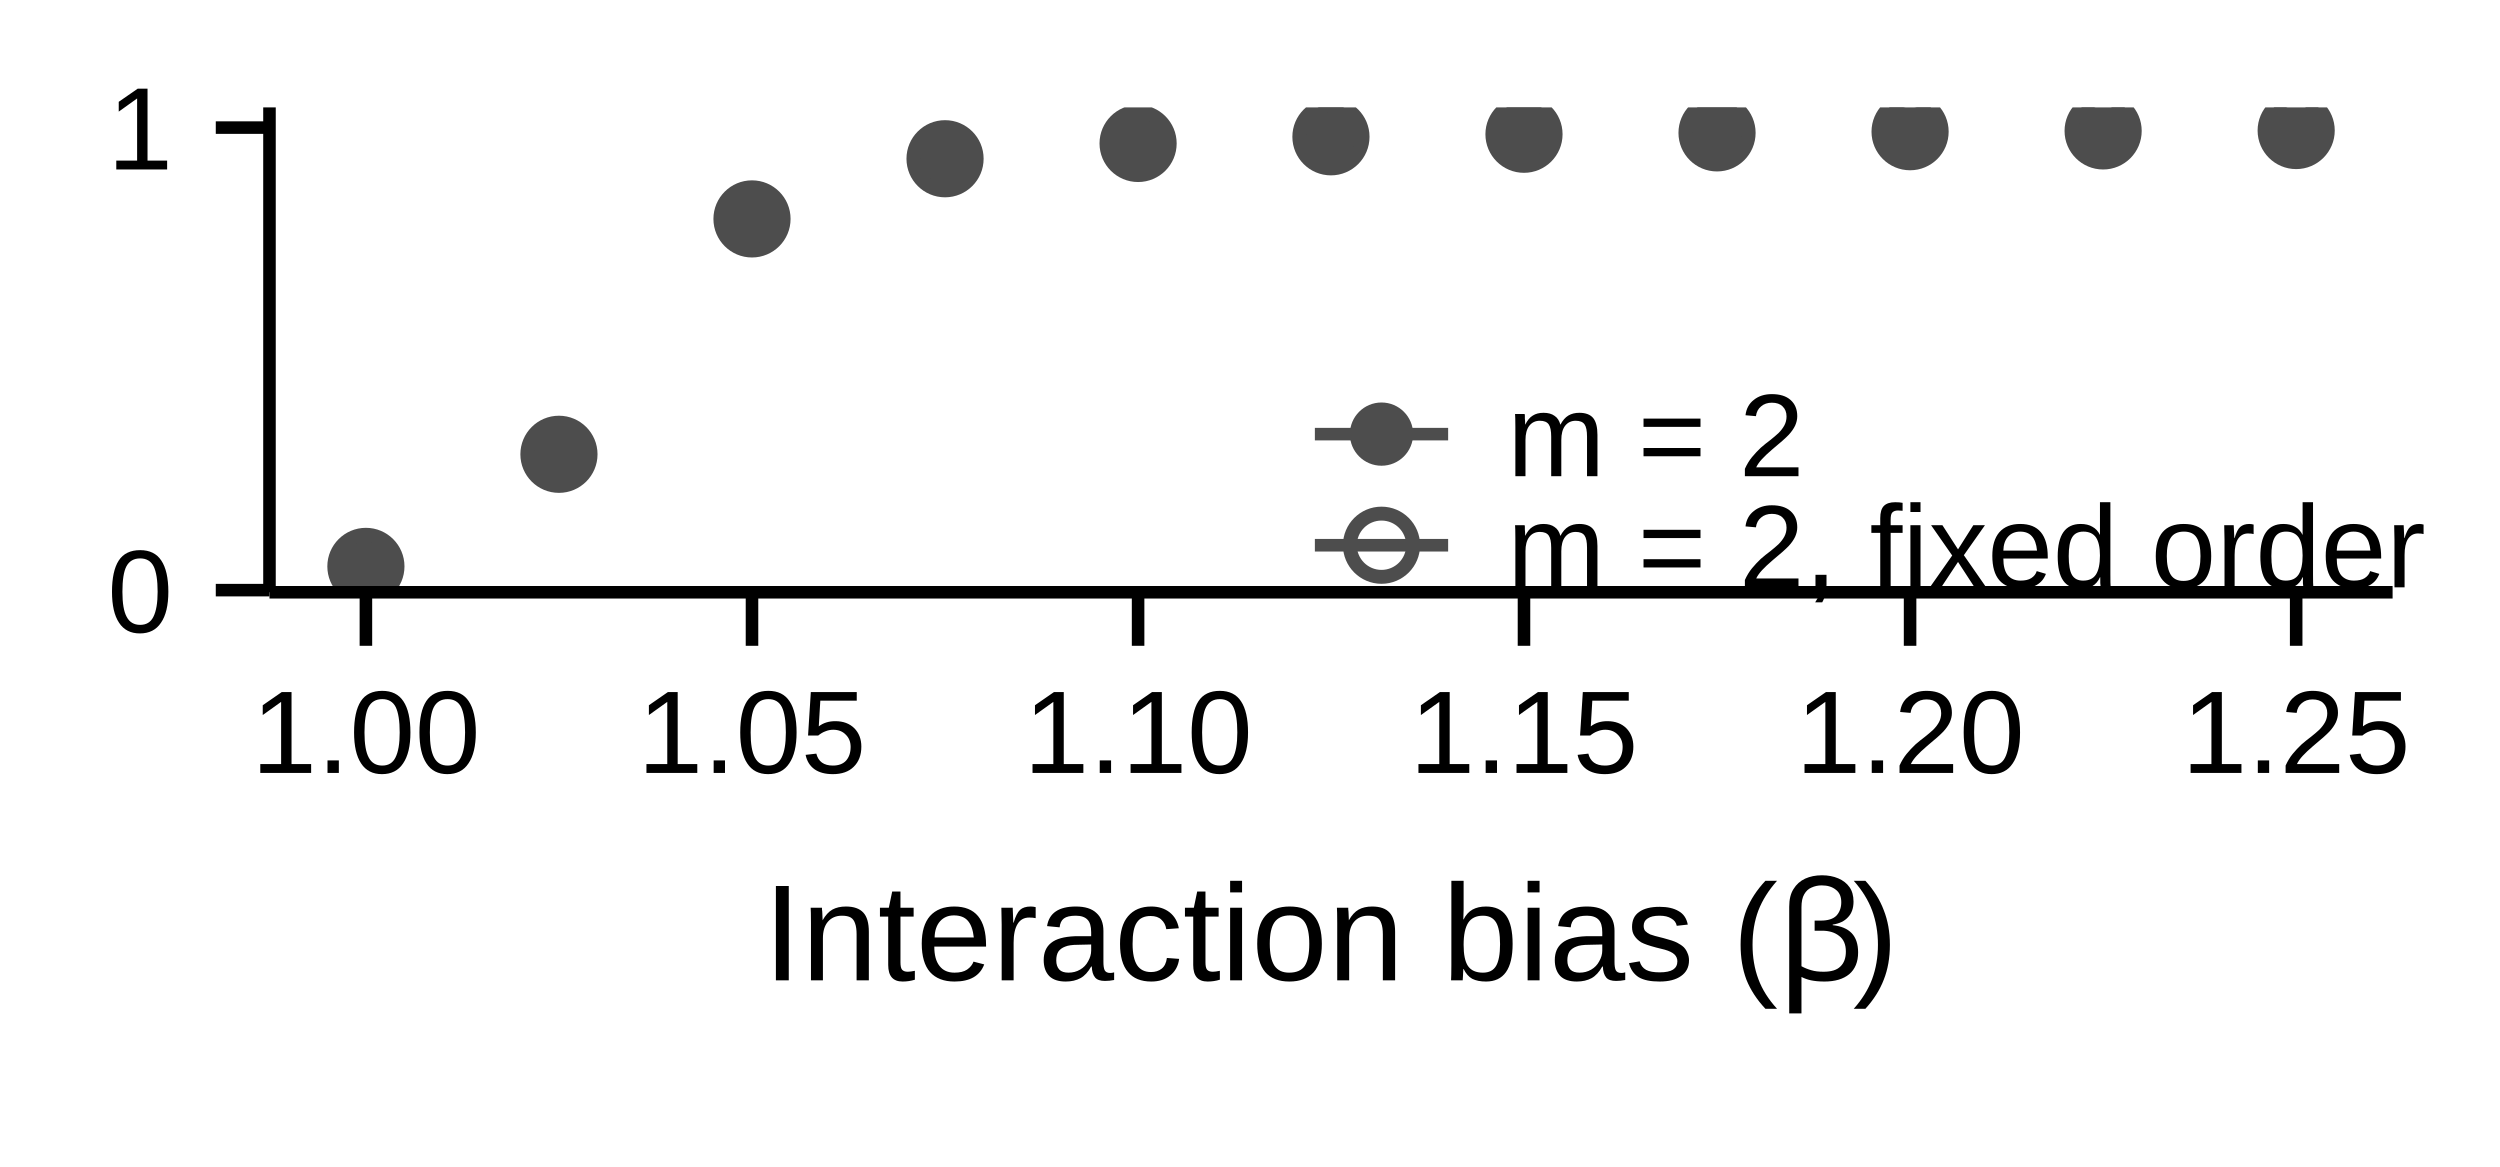
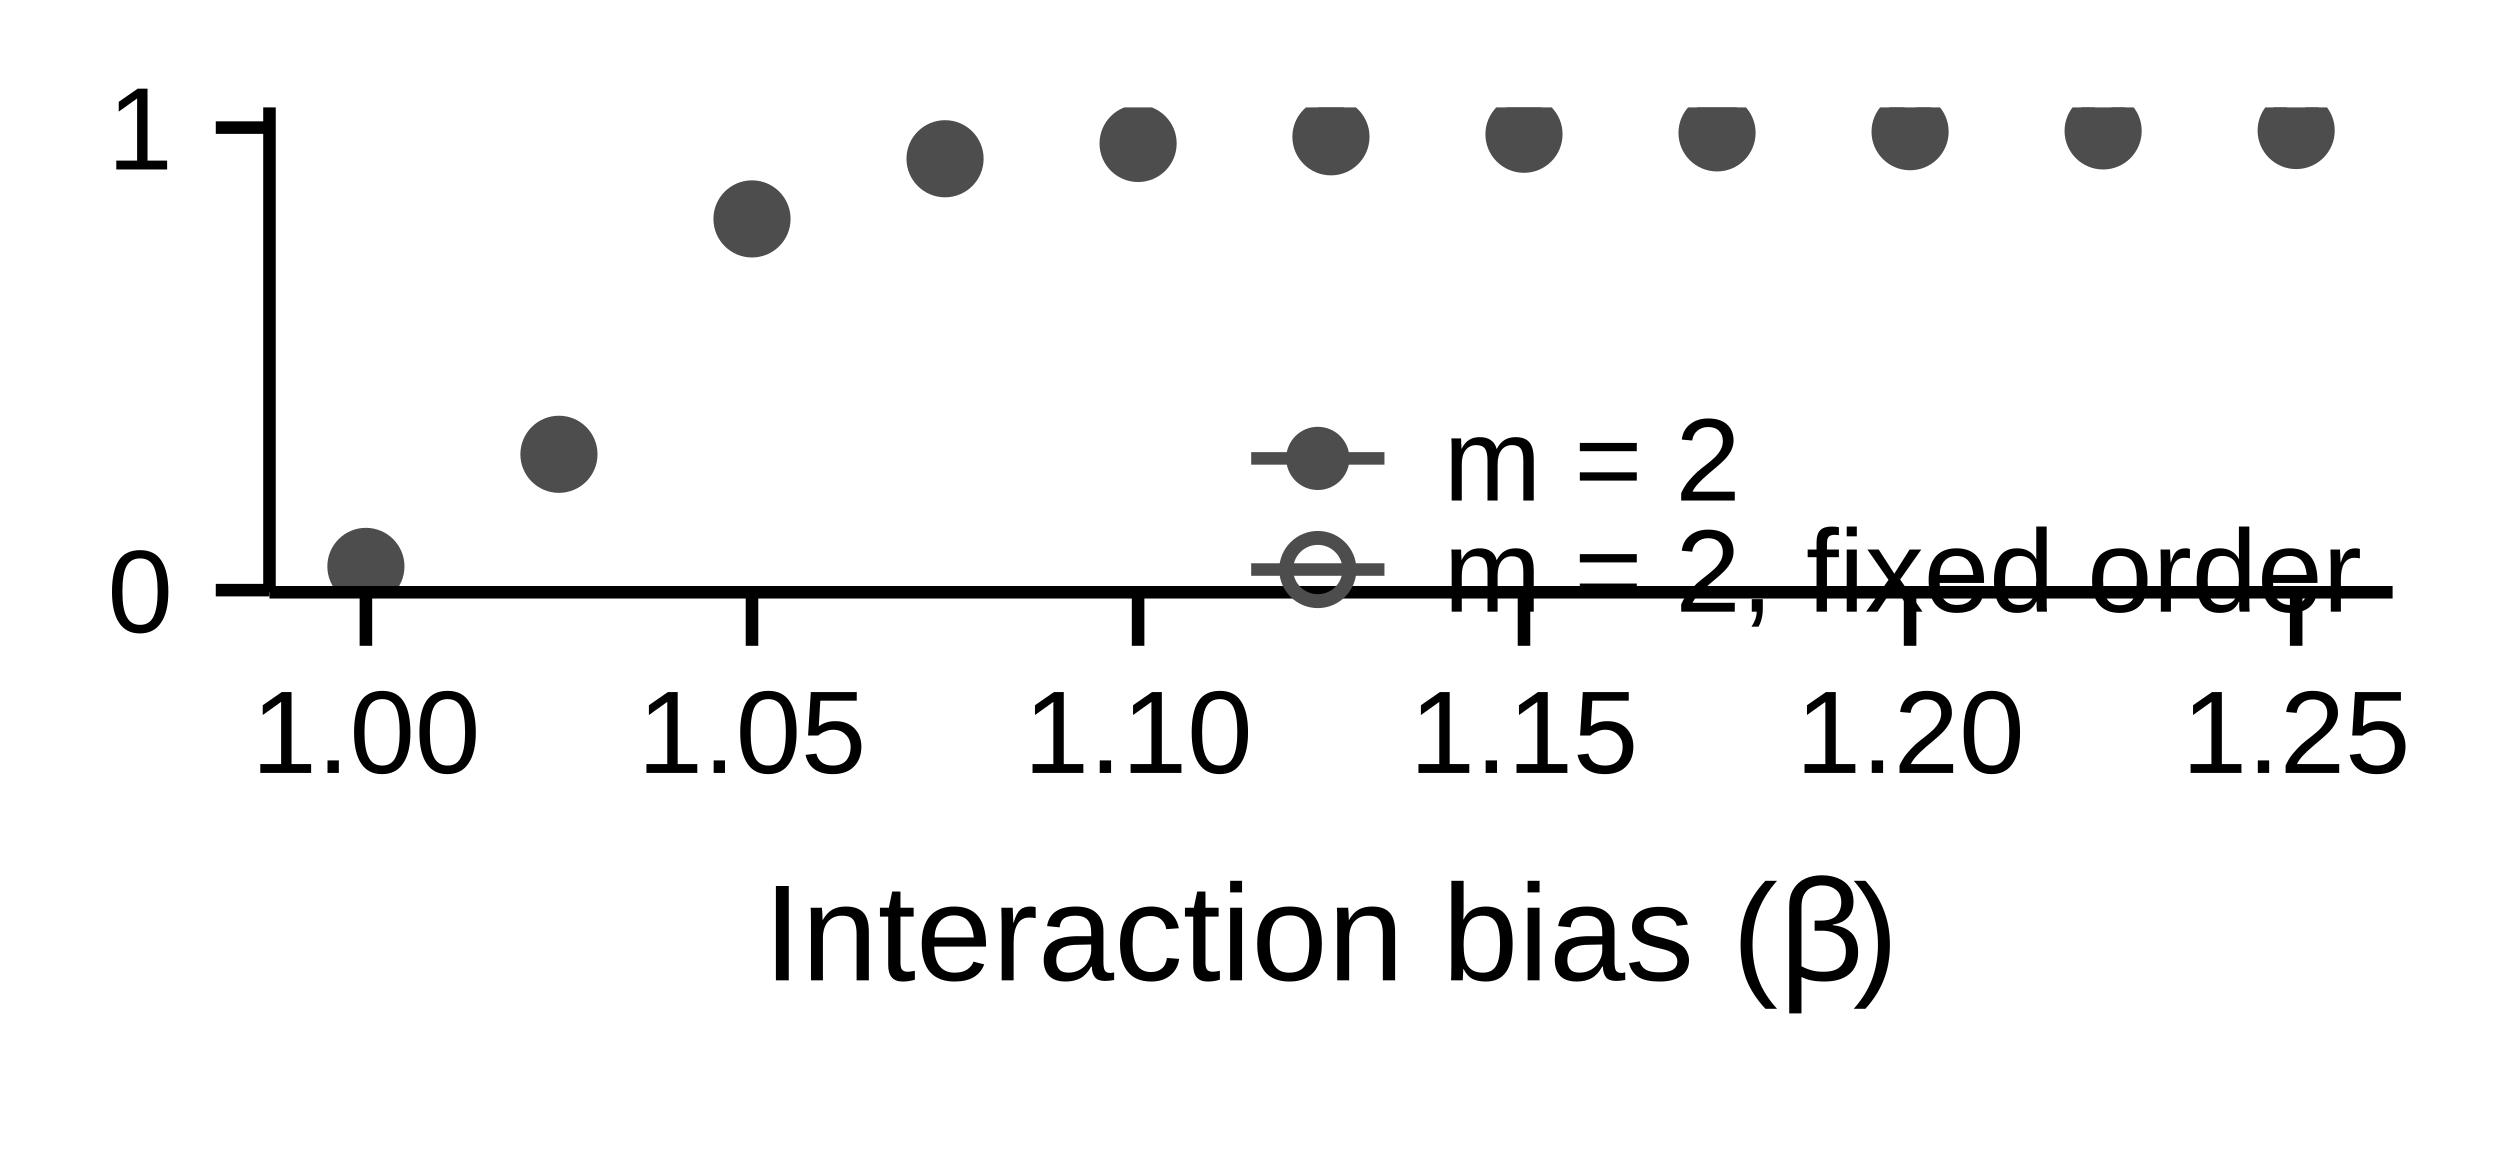
<svg xmlns="http://www.w3.org/2000/svg" viewBox="0 0 127.56 59.53">
  <defs>
    <style type="text/css">
    line, polyline, path, rect, circle {
      fill: none;
      stroke: #000000;
      stroke-linecap: round;
      stroke-linejoin: round;
      stroke-miterlimit: 10.00;
    }
  </style>
  </defs>
  <rect width="100%" height="100%" style="stroke: none; fill: #FFFFFF;" />
  <rect x="-0.00" y="0.00" width="127.56" height="59.53" style="stroke-width: 1.07; stroke: #FFFFFF; fill: #FFFFFF;" />
  <defs>
    <clipPath id="cpMTMuNzQ3OXwxMjIuMDh8MzAuMjE1M3w1LjQ3OTQ1">
      <rect x="13.75" y="5.48" width="108.33" height="24.74" />
    </clipPath>
  </defs>
  <rect x="13.75" y="5.48" width="108.33" height="24.74" style="stroke-width: 1.07; stroke: none; fill: #FFFFFF;" clip-path="url(#cpMTMuNzQ3OXwxMjIuMDh8MzAuMjE1M3w1LjQ3OTQ1)" />
  <polyline points="18.67,28.71 18.67,28.71 " style="stroke-width: 0.64; stroke: #4D4D4D; stroke-linecap: butt;" clip-path="url(#cpMTMuNzQ3OXwxMjIuMDh8MzAuMjE1M3w1LjQ3OTQ1)" />
  <polyline points="18.67,28.71 18.67,29.09 " style="stroke-width: 0.64; stroke: #4D4D4D; stroke-linecap: butt;" clip-path="url(#cpMTMuNzQ3OXwxMjIuMDh8MzAuMjE1M3w1LjQ3OTQ1)" />
  <polyline points="18.67,29.09 18.67,29.09 " style="stroke-width: 0.64; stroke: #4D4D4D; stroke-linecap: butt;" clip-path="url(#cpMTMuNzQ3OXwxMjIuMDh8MzAuMjE1M3w1LjQ3OTQ1)" />
  <polyline points="28.52,22.12 28.52,22.12 " style="stroke-width: 0.64; stroke: #4D4D4D; stroke-linecap: butt;" clip-path="url(#cpMTMuNzQ3OXwxMjIuMDh8MzAuMjE1M3w1LjQ3OTQ1)" />
  <polyline points="28.52,22.12 28.52,24.16 " style="stroke-width: 0.64; stroke: #4D4D4D; stroke-linecap: butt;" clip-path="url(#cpMTMuNzQ3OXwxMjIuMDh8MzAuMjE1M3w1LjQ3OTQ1)" />
  <polyline points="28.52,24.16 28.52,24.16 " style="stroke-width: 0.64; stroke: #4D4D4D; stroke-linecap: butt;" clip-path="url(#cpMTMuNzQ3OXwxMjIuMDh8MzAuMjE1M3w1LjQ3OTQ1)" />
  <polyline points="38.37,10.36 38.37,10.36 " style="stroke-width: 0.64; stroke: #4D4D4D; stroke-linecap: butt;" clip-path="url(#cpMTMuNzQ3OXwxMjIuMDh8MzAuMjE1M3w1LjQ3OTQ1)" />
  <polyline points="38.37,10.36 38.37,11.94 " style="stroke-width: 0.64; stroke: #4D4D4D; stroke-linecap: butt;" clip-path="url(#cpMTMuNzQ3OXwxMjIuMDh8MzAuMjE1M3w1LjQ3OTQ1)" />
  <polyline points="38.37,11.94 38.37,11.94 " style="stroke-width: 0.64; stroke: #4D4D4D; stroke-linecap: butt;" clip-path="url(#cpMTMuNzQ3OXwxMjIuMDh8MzAuMjE1M3w1LjQ3OTQ1)" />
  <polyline points="48.22,7.73 48.22,7.73 " style="stroke-width: 0.64; stroke: #4D4D4D; stroke-linecap: butt;" clip-path="url(#cpMTMuNzQ3OXwxMjIuMDh8MzAuMjE1M3w1LjQ3OTQ1)" />
  <polyline points="48.22,7.73 48.22,8.33 " style="stroke-width: 0.64; stroke: #4D4D4D; stroke-linecap: butt;" clip-path="url(#cpMTMuNzQ3OXwxMjIuMDh8MzAuMjE1M3w1LjQ3OTQ1)" />
  <polyline points="48.22,8.33 48.22,8.33 " style="stroke-width: 0.64; stroke: #4D4D4D; stroke-linecap: butt;" clip-path="url(#cpMTMuNzQ3OXwxMjIuMDh8MzAuMjE1M3w1LjQ3OTQ1)" />
  <polyline points="58.07,7.14 58.07,7.14 " style="stroke-width: 0.64; stroke: #4D4D4D; stroke-linecap: butt;" clip-path="url(#cpMTMuNzQ3OXwxMjIuMDh8MzAuMjE1M3w1LjQ3OTQ1)" />
  <polyline points="58.07,7.14 58.07,7.44 " style="stroke-width: 0.64; stroke: #4D4D4D; stroke-linecap: butt;" clip-path="url(#cpMTMuNzQ3OXwxMjIuMDh8MzAuMjE1M3w1LjQ3OTQ1)" />
  <polyline points="58.07,7.44 58.07,7.44 " style="stroke-width: 0.64; stroke: #4D4D4D; stroke-linecap: butt;" clip-path="url(#cpMTMuNzQ3OXwxMjIuMDh8MzAuMjE1M3w1LjQ3OTQ1)" />
  <polyline points="67.91,6.86 67.91,6.86 " style="stroke-width: 0.64; stroke: #4D4D4D; stroke-linecap: butt;" clip-path="url(#cpMTMuNzQ3OXwxMjIuMDh8MzAuMjE1M3w1LjQ3OTQ1)" />
  <polyline points="67.91,6.86 67.91,7.08 " style="stroke-width: 0.64; stroke: #4D4D4D; stroke-linecap: butt;" clip-path="url(#cpMTMuNzQ3OXwxMjIuMDh8MzAuMjE1M3w1LjQ3OTQ1)" />
  <polyline points="67.91,7.08 67.91,7.08 " style="stroke-width: 0.64; stroke: #4D4D4D; stroke-linecap: butt;" clip-path="url(#cpMTMuNzQ3OXwxMjIuMDh8MzAuMjE1M3w1LjQ3OTQ1)" />
  <polyline points="77.76,6.76 77.76,6.76 " style="stroke-width: 0.64; stroke: #4D4D4D; stroke-linecap: butt;" clip-path="url(#cpMTMuNzQ3OXwxMjIuMDh8MzAuMjE1M3w1LjQ3OTQ1)" />
  <polyline points="77.76,6.76 77.76,6.93 " style="stroke-width: 0.64; stroke: #4D4D4D; stroke-linecap: butt;" clip-path="url(#cpMTMuNzQ3OXwxMjIuMDh8MzAuMjE1M3w1LjQ3OTQ1)" />
  <polyline points="77.76,6.93 77.76,6.93 " style="stroke-width: 0.64; stroke: #4D4D4D; stroke-linecap: butt;" clip-path="url(#cpMTMuNzQ3OXwxMjIuMDh8MzAuMjE1M3w1LjQ3OTQ1)" />
  <polyline points="87.61,6.69 87.61,6.69 " style="stroke-width: 0.64; stroke: #4D4D4D; stroke-linecap: butt;" clip-path="url(#cpMTMuNzQ3OXwxMjIuMDh8MzAuMjE1M3w1LjQ3OTQ1)" />
  <polyline points="87.61,6.69 87.61,6.81 " style="stroke-width: 0.64; stroke: #4D4D4D; stroke-linecap: butt;" clip-path="url(#cpMTMuNzQ3OXwxMjIuMDh8MzAuMjE1M3w1LjQ3OTQ1)" />
  <polyline points="87.61,6.81 87.61,6.81 " style="stroke-width: 0.64; stroke: #4D4D4D; stroke-linecap: butt;" clip-path="url(#cpMTMuNzQ3OXwxMjIuMDh8MzAuMjE1M3w1LjQ3OTQ1)" />
  <polyline points="97.46,6.66 97.46,6.66 " style="stroke-width: 0.64; stroke: #4D4D4D; stroke-linecap: butt;" clip-path="url(#cpMTMuNzQ3OXwxMjIuMDh8MzAuMjE1M3w1LjQ3OTQ1)" />
  <polyline points="97.46,6.66 97.46,6.75 " style="stroke-width: 0.64; stroke: #4D4D4D; stroke-linecap: butt;" clip-path="url(#cpMTMuNzQ3OXwxMjIuMDh8MzAuMjE1M3w1LjQ3OTQ1)" />
  <polyline points="97.46,6.75 97.46,6.75 " style="stroke-width: 0.64; stroke: #4D4D4D; stroke-linecap: butt;" clip-path="url(#cpMTMuNzQ3OXwxMjIuMDh8MzAuMjE1M3w1LjQ3OTQ1)" />
  <polyline points="107.31,6.63 107.31,6.63 " style="stroke-width: 0.64; stroke: #4D4D4D; stroke-linecap: butt;" clip-path="url(#cpMTMuNzQ3OXwxMjIuMDh8MzAuMjE1M3w1LjQ3OTQ1)" />
  <polyline points="107.31,6.63 107.31,6.71 " style="stroke-width: 0.64; stroke: #4D4D4D; stroke-linecap: butt;" clip-path="url(#cpMTMuNzQ3OXwxMjIuMDh8MzAuMjE1M3w1LjQ3OTQ1)" />
  <polyline points="107.31,6.71 107.31,6.71 " style="stroke-width: 0.64; stroke: #4D4D4D; stroke-linecap: butt;" clip-path="url(#cpMTMuNzQ3OXwxMjIuMDh8MzAuMjE1M3w1LjQ3OTQ1)" />
  <polyline points="117.16,6.60 117.16,6.60 " style="stroke-width: 0.64; stroke: #4D4D4D; stroke-linecap: butt;" clip-path="url(#cpMTMuNzQ3OXwxMjIuMDh8MzAuMjE1M3w1LjQ3OTQ1)" />
  <polyline points="117.16,6.60 117.16,6.67 " style="stroke-width: 0.64; stroke: #4D4D4D; stroke-linecap: butt;" clip-path="url(#cpMTMuNzQ3OXwxMjIuMDh8MzAuMjE1M3w1LjQ3OTQ1)" />
  <polyline points="117.16,6.67 117.16,6.67 " style="stroke-width: 0.64; stroke: #4D4D4D; stroke-linecap: butt;" clip-path="url(#cpMTMuNzQ3OXwxMjIuMDh8MzAuMjE1M3w1LjQ3OTQ1)" />
  <polyline points="18.67,28.71 18.67,28.71 " style="stroke-width: 0.64; stroke: #4D4D4D; stroke-linecap: butt;" clip-path="url(#cpMTMuNzQ3OXwxMjIuMDh8MzAuMjE1M3w1LjQ3OTQ1)" />
  <polyline points="18.67,28.71 18.67,29.09 " style="stroke-width: 0.64; stroke: #4D4D4D; stroke-linecap: butt;" clip-path="url(#cpMTMuNzQ3OXwxMjIuMDh8MzAuMjE1M3w1LjQ3OTQ1)" />
  <polyline points="18.67,29.09 18.67,29.09 " style="stroke-width: 0.64; stroke: #4D4D4D; stroke-linecap: butt;" clip-path="url(#cpMTMuNzQ3OXwxMjIuMDh8MzAuMjE1M3w1LjQ3OTQ1)" />
  <polyline points="28.52,22.23 28.52,22.23 " style="stroke-width: 0.64; stroke: #4D4D4D; stroke-linecap: butt;" clip-path="url(#cpMTMuNzQ3OXwxMjIuMDh8MzAuMjE1M3w1LjQ3OTQ1)" />
  <polyline points="28.52,22.23 28.52,24.13 " style="stroke-width: 0.64; stroke: #4D4D4D; stroke-linecap: butt;" clip-path="url(#cpMTMuNzQ3OXwxMjIuMDh8MzAuMjE1M3w1LjQ3OTQ1)" />
  <polyline points="28.52,24.13 28.52,24.13 " style="stroke-width: 0.64; stroke: #4D4D4D; stroke-linecap: butt;" clip-path="url(#cpMTMuNzQ3OXwxMjIuMDh8MzAuMjE1M3w1LjQ3OTQ1)" />
  <polyline points="38.37,10.36 38.37,10.36 " style="stroke-width: 0.64; stroke: #4D4D4D; stroke-linecap: butt;" clip-path="url(#cpMTMuNzQ3OXwxMjIuMDh8MzAuMjE1M3w1LjQ3OTQ1)" />
  <polyline points="38.37,10.36 38.37,11.98 " style="stroke-width: 0.64; stroke: #4D4D4D; stroke-linecap: butt;" clip-path="url(#cpMTMuNzQ3OXwxMjIuMDh8MzAuMjE1M3w1LjQ3OTQ1)" />
  <polyline points="38.37,11.98 38.37,11.98 " style="stroke-width: 0.64; stroke: #4D4D4D; stroke-linecap: butt;" clip-path="url(#cpMTMuNzQ3OXwxMjIuMDh8MzAuMjE1M3w1LjQ3OTQ1)" />
  <polyline points="48.22,7.82 48.22,7.82 " style="stroke-width: 0.64; stroke: #4D4D4D; stroke-linecap: butt;" clip-path="url(#cpMTMuNzQ3OXwxMjIuMDh8MzAuMjE1M3w1LjQ3OTQ1)" />
  <polyline points="48.22,7.82 48.22,8.38 " style="stroke-width: 0.64; stroke: #4D4D4D; stroke-linecap: butt;" clip-path="url(#cpMTMuNzQ3OXwxMjIuMDh8MzAuMjE1M3w1LjQ3OTQ1)" />
  <polyline points="48.22,8.38 48.22,8.38 " style="stroke-width: 0.64; stroke: #4D4D4D; stroke-linecap: butt;" clip-path="url(#cpMTMuNzQ3OXwxMjIuMDh8MzAuMjE1M3w1LjQ3OTQ1)" />
  <polyline points="58.07,7.15 58.07,7.15 " style="stroke-width: 0.64; stroke: #4D4D4D; stroke-linecap: butt;" clip-path="url(#cpMTMuNzQ3OXwxMjIuMDh8MzAuMjE1M3w1LjQ3OTQ1)" />
  <polyline points="58.07,7.15 58.07,7.49 " style="stroke-width: 0.64; stroke: #4D4D4D; stroke-linecap: butt;" clip-path="url(#cpMTMuNzQ3OXwxMjIuMDh8MzAuMjE1M3w1LjQ3OTQ1)" />
  <polyline points="58.07,7.49 58.07,7.49 " style="stroke-width: 0.64; stroke: #4D4D4D; stroke-linecap: butt;" clip-path="url(#cpMTMuNzQ3OXwxMjIuMDh8MzAuMjE1M3w1LjQ3OTQ1)" />
  <polyline points="67.91,6.89 67.91,6.89 " style="stroke-width: 0.64; stroke: #4D4D4D; stroke-linecap: butt;" clip-path="url(#cpMTMuNzQ3OXwxMjIuMDh8MzAuMjE1M3w1LjQ3OTQ1)" />
  <polyline points="67.91,6.89 67.91,7.07 " style="stroke-width: 0.64; stroke: #4D4D4D; stroke-linecap: butt;" clip-path="url(#cpMTMuNzQ3OXwxMjIuMDh8MzAuMjE1M3w1LjQ3OTQ1)" />
  <polyline points="67.91,7.07 67.91,7.07 " style="stroke-width: 0.64; stroke: #4D4D4D; stroke-linecap: butt;" clip-path="url(#cpMTMuNzQ3OXwxMjIuMDh8MzAuMjE1M3w1LjQ3OTQ1)" />
  <polyline points="77.76,6.78 77.76,6.78 " style="stroke-width: 0.64; stroke: #4D4D4D; stroke-linecap: butt;" clip-path="url(#cpMTMuNzQ3OXwxMjIuMDh8MzAuMjE1M3w1LjQ3OTQ1)" />
  <polyline points="77.76,6.78 77.76,6.92 " style="stroke-width: 0.64; stroke: #4D4D4D; stroke-linecap: butt;" clip-path="url(#cpMTMuNzQ3OXwxMjIuMDh8MzAuMjE1M3w1LjQ3OTQ1)" />
  <polyline points="77.76,6.92 77.76,6.92 " style="stroke-width: 0.64; stroke: #4D4D4D; stroke-linecap: butt;" clip-path="url(#cpMTMuNzQ3OXwxMjIuMDh8MzAuMjE1M3w1LjQ3OTQ1)" />
  <polyline points="87.61,6.72 87.61,6.72 " style="stroke-width: 0.64; stroke: #4D4D4D; stroke-linecap: butt;" clip-path="url(#cpMTMuNzQ3OXwxMjIuMDh8MzAuMjE1M3w1LjQ3OTQ1)" />
  <polyline points="87.61,6.72 87.61,6.83 " style="stroke-width: 0.64; stroke: #4D4D4D; stroke-linecap: butt;" clip-path="url(#cpMTMuNzQ3OXwxMjIuMDh8MzAuMjE1M3w1LjQ3OTQ1)" />
  <polyline points="87.61,6.83 87.61,6.83 " style="stroke-width: 0.64; stroke: #4D4D4D; stroke-linecap: butt;" clip-path="url(#cpMTMuNzQ3OXwxMjIuMDh8MzAuMjE1M3w1LjQ3OTQ1)" />
  <polyline points="97.46,6.67 97.46,6.67 " style="stroke-width: 0.64; stroke: #4D4D4D; stroke-linecap: butt;" clip-path="url(#cpMTMuNzQ3OXwxMjIuMDh8MzAuMjE1M3w1LjQ3OTQ1)" />
  <polyline points="97.46,6.67 97.46,6.76 " style="stroke-width: 0.64; stroke: #4D4D4D; stroke-linecap: butt;" clip-path="url(#cpMTMuNzQ3OXwxMjIuMDh8MzAuMjE1M3w1LjQ3OTQ1)" />
  <polyline points="97.46,6.76 97.46,6.76 " style="stroke-width: 0.64; stroke: #4D4D4D; stroke-linecap: butt;" clip-path="url(#cpMTMuNzQ3OXwxMjIuMDh8MzAuMjE1M3w1LjQ3OTQ1)" />
  <polyline points="107.31,6.64 107.31,6.64 " style="stroke-width: 0.64; stroke: #4D4D4D; stroke-linecap: butt;" clip-path="url(#cpMTMuNzQ3OXwxMjIuMDh8MzAuMjE1M3w1LjQ3OTQ1)" />
  <polyline points="107.31,6.64 107.31,6.71 " style="stroke-width: 0.64; stroke: #4D4D4D; stroke-linecap: butt;" clip-path="url(#cpMTMuNzQ3OXwxMjIuMDh8MzAuMjE1M3w1LjQ3OTQ1)" />
  <polyline points="107.31,6.71 107.31,6.71 " style="stroke-width: 0.64; stroke: #4D4D4D; stroke-linecap: butt;" clip-path="url(#cpMTMuNzQ3OXwxMjIuMDh8MzAuMjE1M3w1LjQ3OTQ1)" />
  <polyline points="117.16,6.63 117.16,6.63 " style="stroke-width: 0.64; stroke: #4D4D4D; stroke-linecap: butt;" clip-path="url(#cpMTMuNzQ3OXwxMjIuMDh8MzAuMjE1M3w1LjQ3OTQ1)" />
  <polyline points="117.16,6.63 117.16,6.68 " style="stroke-width: 0.64; stroke: #4D4D4D; stroke-linecap: butt;" clip-path="url(#cpMTMuNzQ3OXwxMjIuMDh8MzAuMjE1M3w1LjQ3OTQ1)" />
  <polyline points="117.16,6.68 117.16,6.68 " style="stroke-width: 0.64; stroke: #4D4D4D; stroke-linecap: butt;" clip-path="url(#cpMTMuNzQ3OXwxMjIuMDh8MzAuMjE1M3w1LjQ3OTQ1)" />
  <circle cx="18.67" cy="28.90" r="1.21pt" style="stroke-width: 0.71; stroke: none; fill: #4D4D4D;" clip-path="url(#cpMTMuNzQ3OXwxMjIuMDh8MzAuMjE1M3w1LjQ3OTQ1)" />
  <circle cx="28.52" cy="23.14" r="1.21pt" style="stroke-width: 0.71; stroke: none; fill: #4D4D4D;" clip-path="url(#cpMTMuNzQ3OXwxMjIuMDh8MzAuMjE1M3w1LjQ3OTQ1)" />
  <circle cx="38.37" cy="11.15" r="1.21pt" style="stroke-width: 0.71; stroke: none; fill: #4D4D4D;" clip-path="url(#cpMTMuNzQ3OXwxMjIuMDh8MzAuMjE1M3w1LjQ3OTQ1)" />
  <circle cx="48.22" cy="8.03" r="1.21pt" style="stroke-width: 0.71; stroke: none; fill: #4D4D4D;" clip-path="url(#cpMTMuNzQ3OXwxMjIuMDh8MzAuMjE1M3w1LjQ3OTQ1)" />
  <circle cx="58.07" cy="7.29" r="1.21pt" style="stroke-width: 0.71; stroke: none; fill: #4D4D4D;" clip-path="url(#cpMTMuNzQ3OXwxMjIuMDh8MzAuMjE1M3w1LjQ3OTQ1)" />
  <circle cx="67.91" cy="6.97" r="1.21pt" style="stroke-width: 0.71; stroke: none; fill: #4D4D4D;" clip-path="url(#cpMTMuNzQ3OXwxMjIuMDh8MzAuMjE1M3w1LjQ3OTQ1)" />
  <circle cx="77.76" cy="6.84" r="1.21pt" style="stroke-width: 0.71; stroke: none; fill: #4D4D4D;" clip-path="url(#cpMTMuNzQ3OXwxMjIuMDh8MzAuMjE1M3w1LjQ3OTQ1)" />
  <circle cx="87.61" cy="6.75" r="1.21pt" style="stroke-width: 0.71; stroke: none; fill: #4D4D4D;" clip-path="url(#cpMTMuNzQ3OXwxMjIuMDh8MzAuMjE1M3w1LjQ3OTQ1)" />
  <circle cx="97.46" cy="6.71" r="1.21pt" style="stroke-width: 0.71; stroke: none; fill: #4D4D4D;" clip-path="url(#cpMTMuNzQ3OXwxMjIuMDh8MzAuMjE1M3w1LjQ3OTQ1)" />
  <circle cx="107.31" cy="6.67" r="1.21pt" style="stroke-width: 0.71; stroke: none; fill: #4D4D4D;" clip-path="url(#cpMTMuNzQ3OXwxMjIuMDh8MzAuMjE1M3w1LjQ3OTQ1)" />
  <circle cx="117.16" cy="6.64" r="1.21pt" style="stroke-width: 0.71; stroke: none; fill: #4D4D4D;" clip-path="url(#cpMTMuNzQ3OXwxMjIuMDh8MzAuMjE1M3w1LjQ3OTQ1)" />
  <circle cx="18.67" cy="28.90" r="1.21pt" style="stroke-width: 0.71; stroke: #4D4D4D;" clip-path="url(#cpMTMuNzQ3OXwxMjIuMDh8MzAuMjE1M3w1LjQ3OTQ1)" />
  <circle cx="28.52" cy="23.18" r="1.21pt" style="stroke-width: 0.71; stroke: #4D4D4D;" clip-path="url(#cpMTMuNzQ3OXwxMjIuMDh8MzAuMjE1M3w1LjQ3OTQ1)" />
  <circle cx="38.37" cy="11.17" r="1.21pt" style="stroke-width: 0.71; stroke: #4D4D4D;" clip-path="url(#cpMTMuNzQ3OXwxMjIuMDh8MzAuMjE1M3w1LjQ3OTQ1)" />
  <circle cx="48.22" cy="8.10" r="1.21pt" style="stroke-width: 0.71; stroke: #4D4D4D;" clip-path="url(#cpMTMuNzQ3OXwxMjIuMDh8MzAuMjE1M3w1LjQ3OTQ1)" />
  <circle cx="58.07" cy="7.32" r="1.21pt" style="stroke-width: 0.71; stroke: #4D4D4D;" clip-path="url(#cpMTMuNzQ3OXwxMjIuMDh8MzAuMjE1M3w1LjQ3OTQ1)" />
  <circle cx="67.91" cy="6.98" r="1.21pt" style="stroke-width: 0.71; stroke: #4D4D4D;" clip-path="url(#cpMTMuNzQ3OXwxMjIuMDh8MzAuMjE1M3w1LjQ3OTQ1)" />
  <circle cx="77.76" cy="6.85" r="1.21pt" style="stroke-width: 0.71; stroke: #4D4D4D;" clip-path="url(#cpMTMuNzQ3OXwxMjIuMDh8MzAuMjE1M3w1LjQ3OTQ1)" />
  <circle cx="87.61" cy="6.78" r="1.21pt" style="stroke-width: 0.71; stroke: #4D4D4D;" clip-path="url(#cpMTMuNzQ3OXwxMjIuMDh8MzAuMjE1M3w1LjQ3OTQ1)" />
  <circle cx="97.46" cy="6.72" r="1.21pt" style="stroke-width: 0.71; stroke: #4D4D4D;" clip-path="url(#cpMTMuNzQ3OXwxMjIuMDh8MzAuMjE1M3w1LjQ3OTQ1)" />
  <circle cx="107.31" cy="6.68" r="1.21pt" style="stroke-width: 0.71; stroke: #4D4D4D;" clip-path="url(#cpMTMuNzQ3OXwxMjIuMDh8MzAuMjE1M3w1LjQ3OTQ1)" />
  <circle cx="117.16" cy="6.66" r="1.21pt" style="stroke-width: 0.71; stroke: #4D4D4D;" clip-path="url(#cpMTMuNzQ3OXwxMjIuMDh8MzAuMjE1M3w1LjQ3OTQ1)" />
  <defs>
    <clipPath id="cpMHwxMjcuNTU5fDU5LjUyNzZ8MA==">
      <rect x="0.00" y="0.00" width="127.56" height="59.53" />
    </clipPath>
  </defs>
  <polyline points="13.75,30.22 13.75,5.48 " style="stroke-width: 0.64; stroke-linecap: butt;" clip-path="url(#cpMHwxMjcuNTU5fDU5LjUyNzZ8MA==)" />
  <g clip-path="url(#cpMHwxMjcuNTU5fDU5LjUyNzZ8MA==)">
    <text x="5.48" y="32.26" style="font-size: 6.00px; font-family: Arial;" textLength="3.34px" lengthAdjust="spacingAndGlyphs">0</text>
  </g>
  <g clip-path="url(#cpMHwxMjcuNTU5fDU5LjUyNzZ8MA==)">
    <text x="5.48" y="8.65" style="font-size: 6.00px; font-family: Arial;" textLength="3.34px" lengthAdjust="spacingAndGlyphs">1</text>
  </g>
  <polyline points="11.01,30.11 13.75,30.11 " style="stroke-width: 0.64; stroke-linecap: butt;" clip-path="url(#cpMHwxMjcuNTU5fDU5LjUyNzZ8MA==)" />
  <polyline points="11.01,6.51 13.75,6.51 " style="stroke-width: 0.64; stroke-linecap: butt;" clip-path="url(#cpMHwxMjcuNTU5fDU5LjUyNzZ8MA==)" />
  <polyline points="13.75,30.22 122.08,30.22 " style="stroke-width: 0.64; stroke-linecap: butt;" clip-path="url(#cpMHwxMjcuNTU5fDU5LjUyNzZ8MA==)" />
  <polyline points="18.67,32.95 18.67,30.22 " style="stroke-width: 0.64; stroke-linecap: butt;" clip-path="url(#cpMHwxMjcuNTU5fDU5LjUyNzZ8MA==)" />
  <polyline points="38.37,32.95 38.37,30.22 " style="stroke-width: 0.64; stroke-linecap: butt;" clip-path="url(#cpMHwxMjcuNTU5fDU5LjUyNzZ8MA==)" />
  <polyline points="58.07,32.95 58.07,30.22 " style="stroke-width: 0.64; stroke-linecap: butt;" clip-path="url(#cpMHwxMjcuNTU5fDU5LjUyNzZ8MA==)" />
  <polyline points="77.76,32.95 77.76,30.22 " style="stroke-width: 0.64; stroke-linecap: butt;" clip-path="url(#cpMHwxMjcuNTU5fDU5LjUyNzZ8MA==)" />
  <polyline points="97.46,32.95 97.46,30.22 " style="stroke-width: 0.64; stroke-linecap: butt;" clip-path="url(#cpMHwxMjcuNTU5fDU5LjUyNzZ8MA==)" />
  <polyline points="117.16,32.95 117.16,30.22 " style="stroke-width: 0.64; stroke-linecap: butt;" clip-path="url(#cpMHwxMjcuNTU5fDU5LjUyNzZ8MA==)" />
  <g clip-path="url(#cpMHwxMjcuNTU5fDU5LjUyNzZ8MA==)">
    <text x="12.83" y="39.44" style="font-size: 6.00px; font-family: Arial;" textLength="11.68px" lengthAdjust="spacingAndGlyphs">1.00</text>
  </g>
  <g clip-path="url(#cpMHwxMjcuNTU5fDU5LjUyNzZ8MA==)">
    <text x="32.53" y="39.44" style="font-size: 6.00px; font-family: Arial;" textLength="11.68px" lengthAdjust="spacingAndGlyphs">1.05</text>
  </g>
  <g clip-path="url(#cpMHwxMjcuNTU5fDU5LjUyNzZ8MA==)">
    <text x="52.23" y="39.44" style="font-size: 6.00px; font-family: Arial;" textLength="11.68px" lengthAdjust="spacingAndGlyphs">1.10</text>
  </g>
  <g clip-path="url(#cpMHwxMjcuNTU5fDU5LjUyNzZ8MA==)">
    <text x="71.92" y="39.44" style="font-size: 6.00px; font-family: Arial;" textLength="11.68px" lengthAdjust="spacingAndGlyphs">1.15</text>
  </g>
  <g clip-path="url(#cpMHwxMjcuNTU5fDU5LjUyNzZ8MA==)">
    <text x="91.62" y="39.44" style="font-size: 6.00px; font-family: Arial;" textLength="11.68px" lengthAdjust="spacingAndGlyphs">1.20</text>
  </g>
  <g clip-path="url(#cpMHwxMjcuNTU5fDU5LjUyNzZ8MA==)">
    <text x="111.32" y="39.44" style="font-size: 6.00px; font-family: Arial;" textLength="11.68px" lengthAdjust="spacingAndGlyphs">1.25</text>
  </g>
  <g clip-path="url(#cpMHwxMjcuNTU5fDU5LjUyNzZ8MA==)">
    <text x="38.95" y="50.02" style="font-size: 7.00px; font-family: Arial;" textLength="51.75px" lengthAdjust="spacingAndGlyphs">Interaction bias (</text>
  </g>
  <g clip-path="url(#cpMHwxMjcuNTU5fDU5LjUyNzZ8MA==)">
    <text x="90.70" y="50.02" style="font-size: 7.00px; font-family: Symbol;" textLength="3.84px" lengthAdjust="spacingAndGlyphs">β</text>
  </g>
  <g clip-path="url(#cpMHwxMjcuNTU5fDU5LjUyNzZ8MA==)">
    <text x="94.54" y="50.02" style="font-size: 7.00px; font-family: Arial;" textLength="2.33px" lengthAdjust="spacingAndGlyphs">)</text>
  </g>
-   <line x1="67.09" y1="22.15" x2="73.89" y2="22.15" style="stroke-width: 0.64; stroke: #4D4D4D; stroke-linecap: butt;" clip-path="url(#cpMHwxMjcuNTU5fDU5LjUyNzZ8MA==)" />
-   <circle cx="70.49" cy="22.15" r="1.21pt" style="stroke-width: 0.71; stroke: none; fill: #4D4D4D;" clip-path="url(#cpMHwxMjcuNTU5fDU5LjUyNzZ8MA==)" />
-   <line x1="67.09" y1="27.82" x2="73.89" y2="27.82" style="stroke-width: 0.64; stroke: #4D4D4D; stroke-linecap: butt;" clip-path="url(#cpMHwxMjcuNTU5fDU5LjUyNzZ8MA==)" />
-   <circle cx="70.49" cy="27.82" r="1.21pt" style="stroke-width: 0.71; stroke: #4D4D4D;" clip-path="url(#cpMHwxMjcuNTU5fDU5LjUyNzZ8MA==)" />
+   <line x1="63.84" y1="23.39" x2="70.64" y2="23.39" style="stroke-width: 0.64; stroke: #4D4D4D; stroke-linecap: butt;" clip-path="url(#cpMHwxMjcuNTU5fDU5LjUyNzZ8MA==)" />
+   <circle cx="67.24" cy="23.39" r="1.21pt" style="stroke-width: 0.71; stroke: none; fill: #4D4D4D;" clip-path="url(#cpMHwxMjcuNTU5fDU5LjUyNzZ8MA==)" />
+   <line x1="63.84" y1="29.06" x2="70.64" y2="29.06" style="stroke-width: 0.64; stroke: #4D4D4D; stroke-linecap: butt;" clip-path="url(#cpMHwxMjcuNTU5fDU5LjUyNzZ8MA==)" />
+   <circle cx="67.24" cy="29.06" r="1.21pt" style="stroke-width: 0.71; stroke: #4D4D4D;" clip-path="url(#cpMHwxMjcuNTU5fDU5LjUyNzZ8MA==)" />
  <g clip-path="url(#cpMHwxMjcuNTU5fDU5LjUyNzZ8MA==)">
-     <text x="76.90" y="24.30" style="font-size: 6.00px; font-family: Arial;" textLength="15.17px" lengthAdjust="spacingAndGlyphs">m = 2</text>
+     <text x="73.65" y="25.54" style="font-size: 6.00px; font-family: Arial;" textLength="15.17px" lengthAdjust="spacingAndGlyphs">m = 2</text>
  </g>
  <g clip-path="url(#cpMHwxMjcuNTU5fDU5LjUyNzZ8MA==)">
-     <text x="76.90" y="29.97" style="font-size: 6.00px; font-family: Arial;" textLength="46.85px" lengthAdjust="spacingAndGlyphs">m = 2, fixed order</text>
+     <text x="73.65" y="31.21" style="font-size: 6.00px; font-family: Arial;" textLength="46.85px" lengthAdjust="spacingAndGlyphs">m = 2, fixed order</text>
  </g>
</svg>
